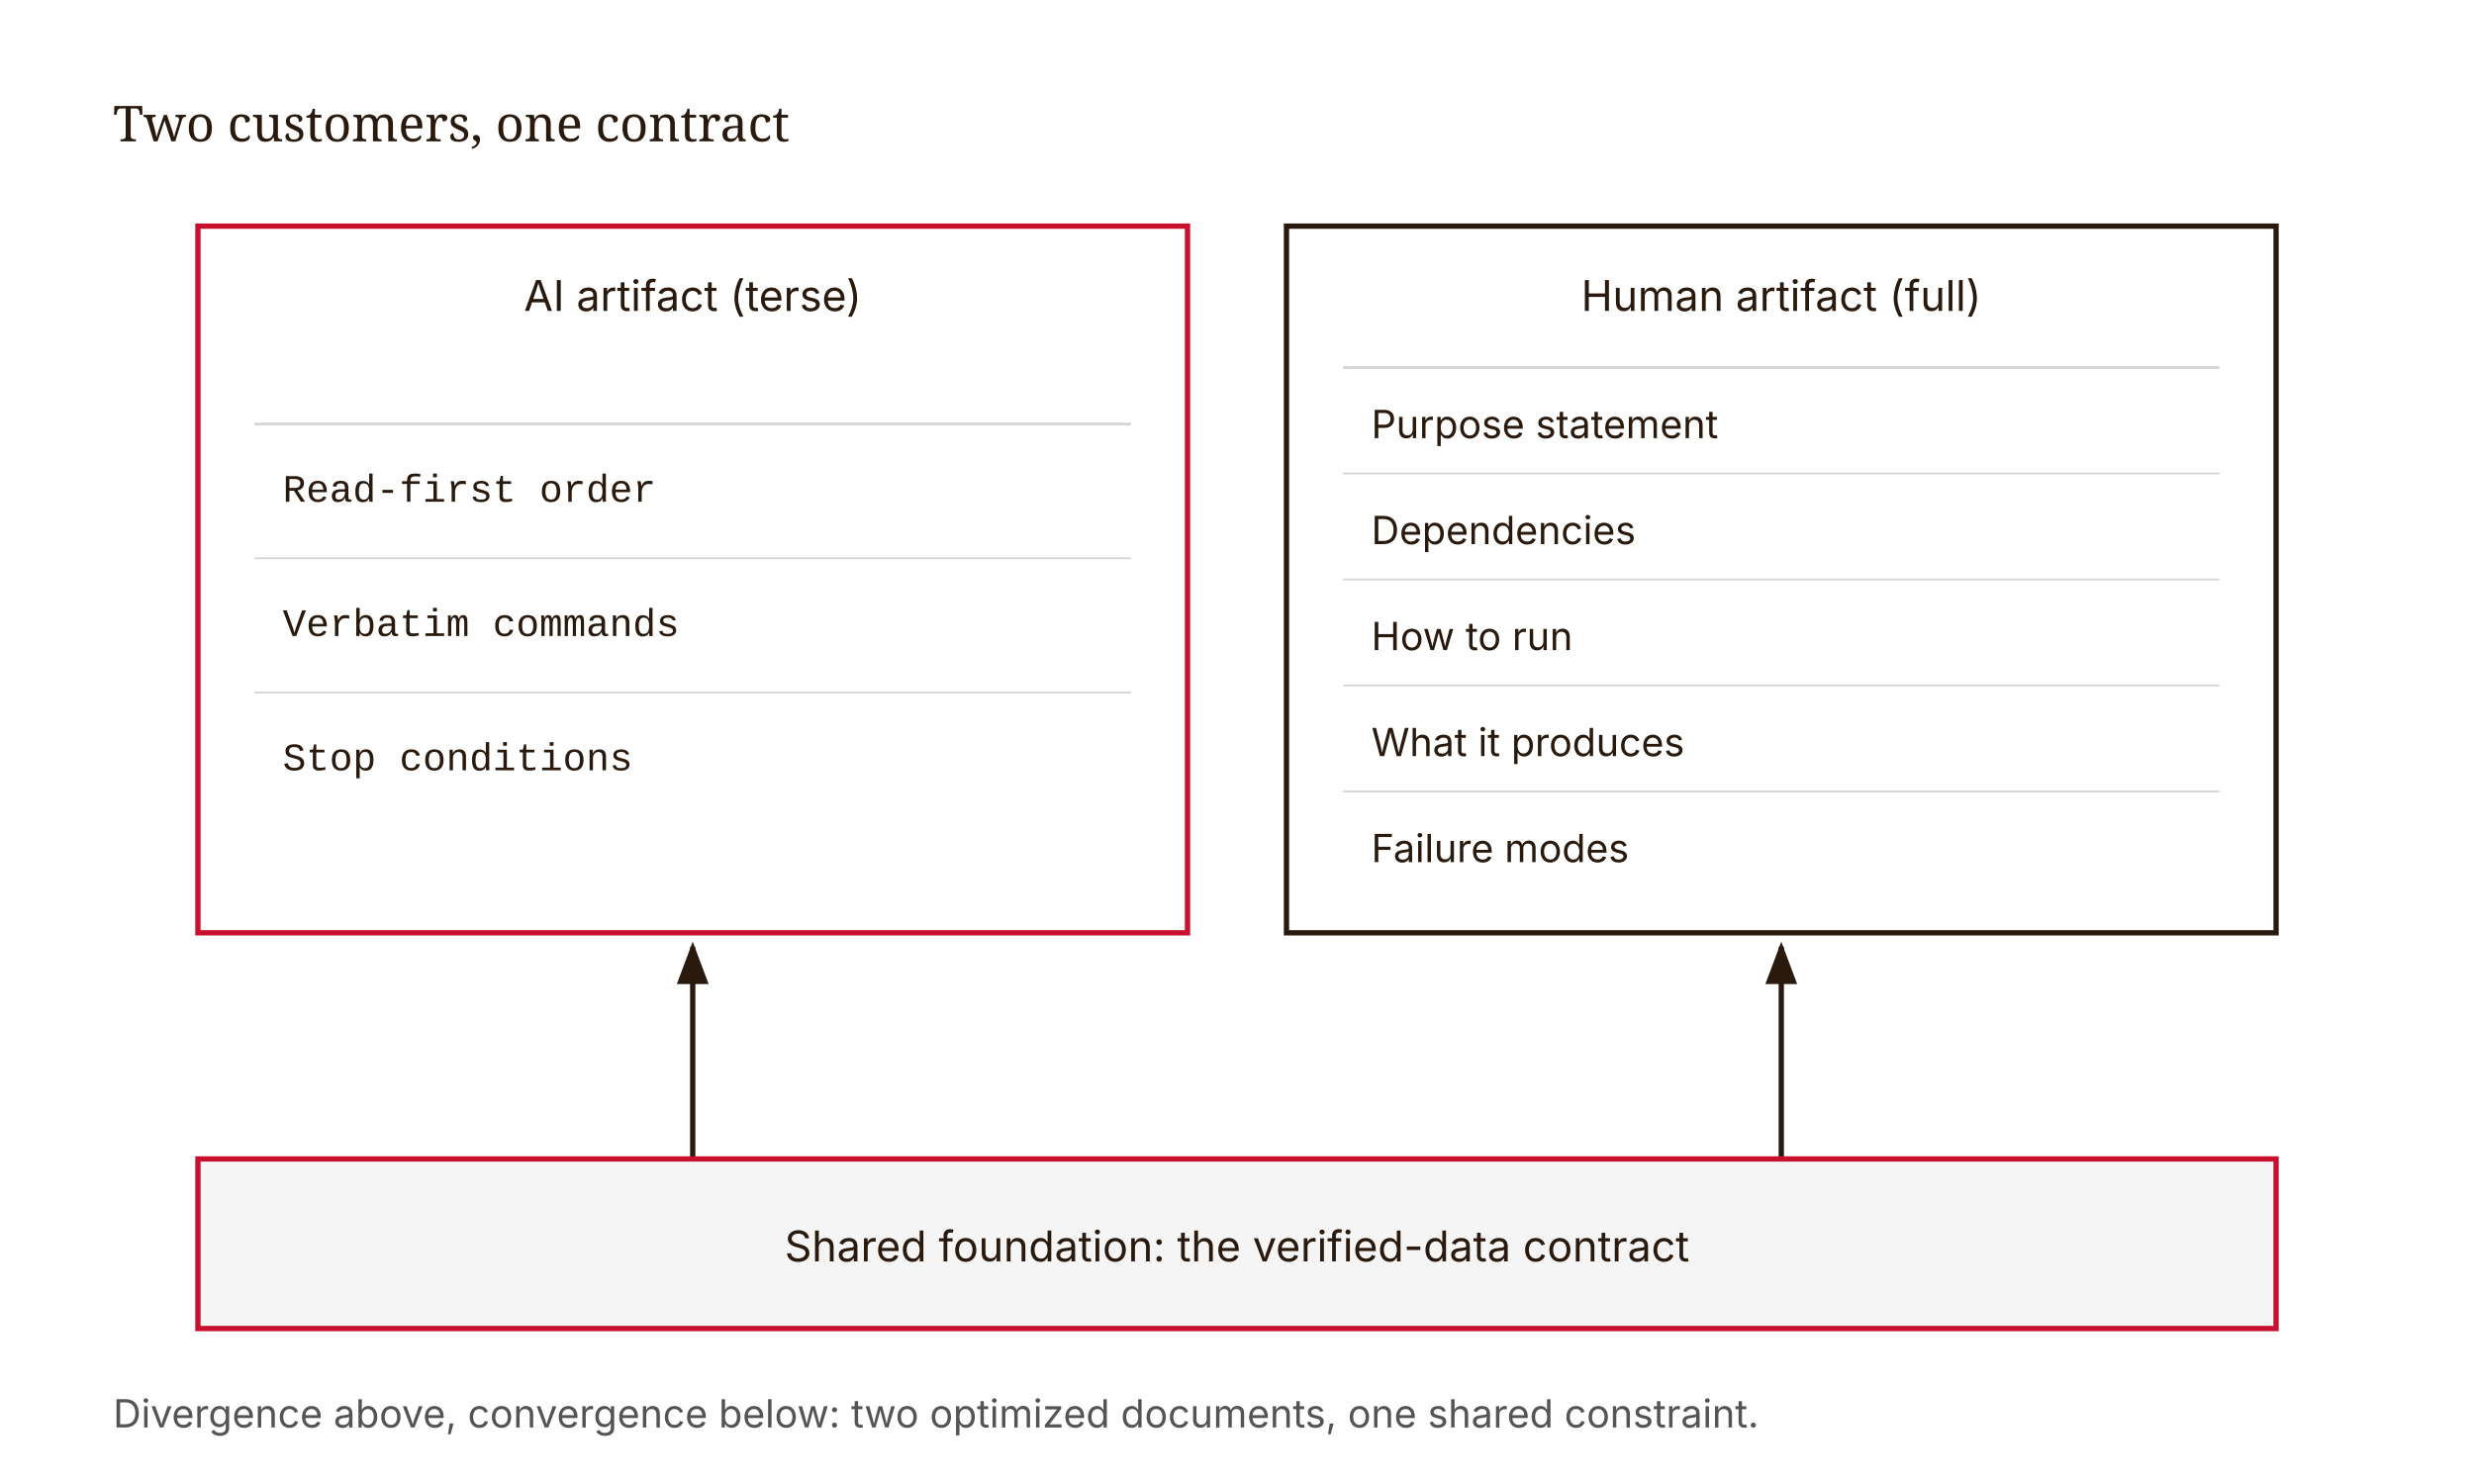
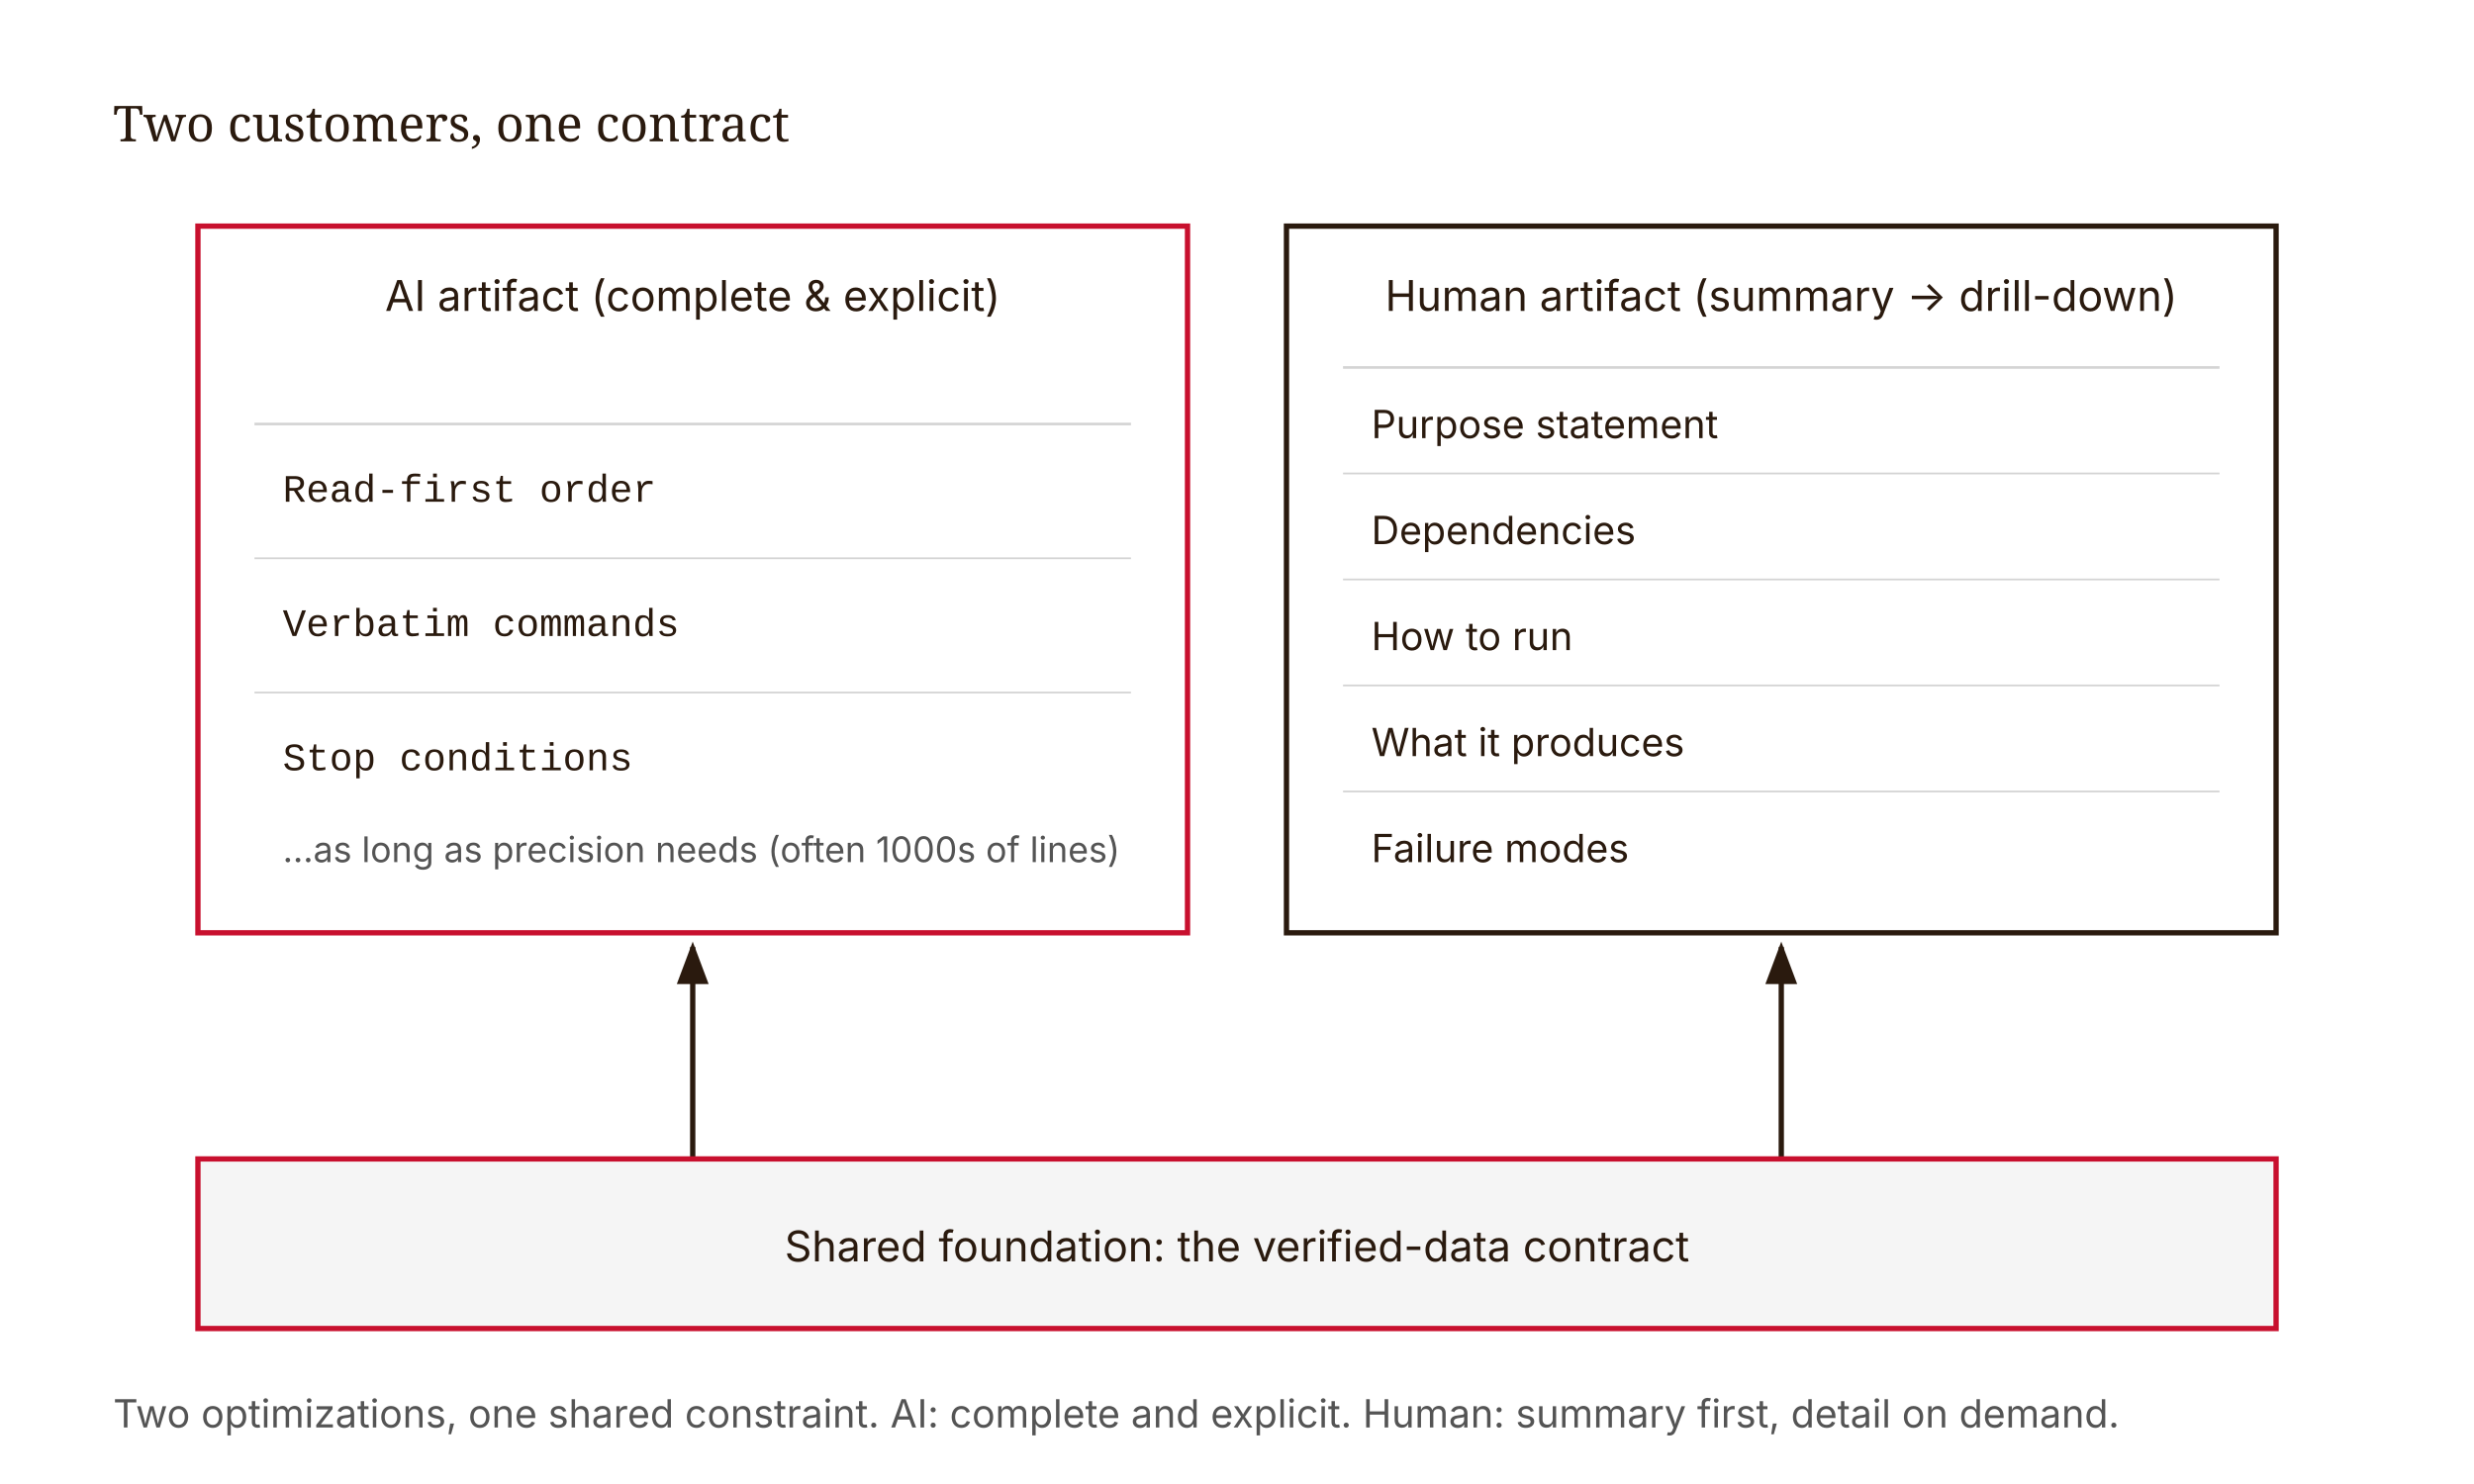
<svg xmlns="http://www.w3.org/2000/svg" viewBox="0 0 700 420" role="img" aria-labelledby="fig-title-01">
  <defs>
    <marker id="arrow" markerWidth="8" markerHeight="6" refX="7" refY="3" orient="auto">
      <polygon points="0 0, 8 3, 0 6" fill="#2a1a0e" />
    </marker>
  </defs>
  <rect x="0" y="0" width="700" height="420" fill="#FFFFFF" />
  <text x="32" y="40" font-family="'EB Garamond','Garamond',Georgia,serif" font-size="14" fill="#2a1a0e">Two customers, one contract</text>
  <rect x="56" y="64" width="280" height="200" fill="#FFFFFF" stroke="#C8102E" stroke-width="1.5" />
-   <text x="196" y="88" text-anchor="middle" font-family="'Inter',-apple-system,'Helvetica Neue',sans-serif" font-size="12" fill="#2a1a0e">AI artifact (terse)</text>
+   <text x="196" y="88" text-anchor="middle" font-family="'Inter',-apple-system,'Helvetica Neue',sans-serif" font-size="12" fill="#2a1a0e">AI artifact (complete &amp; explicit)</text>
  <line x1="72" y1="120" x2="320" y2="120" stroke="#D4D4D4" stroke-width="0.75" />
  <text x="80" y="142" font-family="'JetBrains Mono','Fira Code','Courier New',monospace" font-size="11" fill="#2a1a0e">Read-first order</text>
  <line x1="72" y1="158" x2="320" y2="158" stroke="#D4D4D4" stroke-width="0.5" />
  <text x="80" y="180" font-family="'JetBrains Mono','Fira Code','Courier New',monospace" font-size="11" fill="#2a1a0e">Verbatim commands</text>
  <line x1="72" y1="196" x2="320" y2="196" stroke="#D4D4D4" stroke-width="0.5" />
  <text x="80" y="218" font-family="'JetBrains Mono','Fira Code','Courier New',monospace" font-size="11" fill="#2a1a0e">Stop conditions</text>
+   <text x="80" y="244" font-family="'Inter',-apple-system,'Helvetica Neue',sans-serif" font-size="10" fill="#545454">…as long as precision needs (often 1000s of lines)</text>
  <rect x="364" y="64" width="280" height="200" fill="#FFFFFF" stroke="#2a1a0e" stroke-width="1.5" />
-   <text x="504" y="88" text-anchor="middle" font-family="'Inter',-apple-system,'Helvetica Neue',sans-serif" font-size="12" fill="#2a1a0e">Human artifact (full)</text>
+   <text x="504" y="88" text-anchor="middle" font-family="'Inter',-apple-system,'Helvetica Neue',sans-serif" font-size="12" fill="#2a1a0e">Human artifact (summary → drill-down)</text>
  <line x1="380" y1="104" x2="628" y2="104" stroke="#D4D4D4" stroke-width="0.75" />
  <text x="388" y="124" font-family="'Inter',-apple-system,'Helvetica Neue',sans-serif" font-size="11" fill="#2a1a0e">Purpose statement</text>
  <line x1="380" y1="134" x2="628" y2="134" stroke="#D4D4D4" stroke-width="0.5" />
  <text x="388" y="154" font-family="'Inter',-apple-system,'Helvetica Neue',sans-serif" font-size="11" fill="#2a1a0e">Dependencies</text>
  <line x1="380" y1="164" x2="628" y2="164" stroke="#D4D4D4" stroke-width="0.5" />
  <text x="388" y="184" font-family="'Inter',-apple-system,'Helvetica Neue',sans-serif" font-size="11" fill="#2a1a0e">How to run</text>
  <line x1="380" y1="194" x2="628" y2="194" stroke="#D4D4D4" stroke-width="0.5" />
  <text x="388" y="214" font-family="'Inter',-apple-system,'Helvetica Neue',sans-serif" font-size="11" fill="#2a1a0e">What it produces</text>
  <line x1="380" y1="224" x2="628" y2="224" stroke="#D4D4D4" stroke-width="0.5" />
  <text x="388" y="244" font-family="'Inter',-apple-system,'Helvetica Neue',sans-serif" font-size="11" fill="#2a1a0e">Failure modes</text>
  <path d="M196 328 L196 268" fill="none" stroke="#2a1a0e" stroke-width="1.5" marker-end="url(#arrow)" />
  <path d="M504 328 L504 268" fill="none" stroke="#2a1a0e" stroke-width="1.5" marker-end="url(#arrow)" />
  <rect x="56" y="328" width="588" height="48" fill="#F5F5F5" stroke="#C8102E" stroke-width="1.5" />
  <text x="350" y="357" text-anchor="middle" font-family="'Inter',-apple-system,'Helvetica Neue',sans-serif" font-size="12" fill="#2a1a0e">Shared foundation: the verified-data contract</text>
-   <text x="32" y="404" font-family="'Inter',-apple-system,'Helvetica Neue',sans-serif" font-size="11" fill="#545454">Divergence above, convergence below: two optimized documents, one shared constraint.</text>
+   <text x="32" y="404" font-family="'Inter',-apple-system,'Helvetica Neue',sans-serif" font-size="11" fill="#545454">Two optimizations, one shared constraint. AI: complete and explicit. Human: summary first, detail on demand.</text>
</svg>
